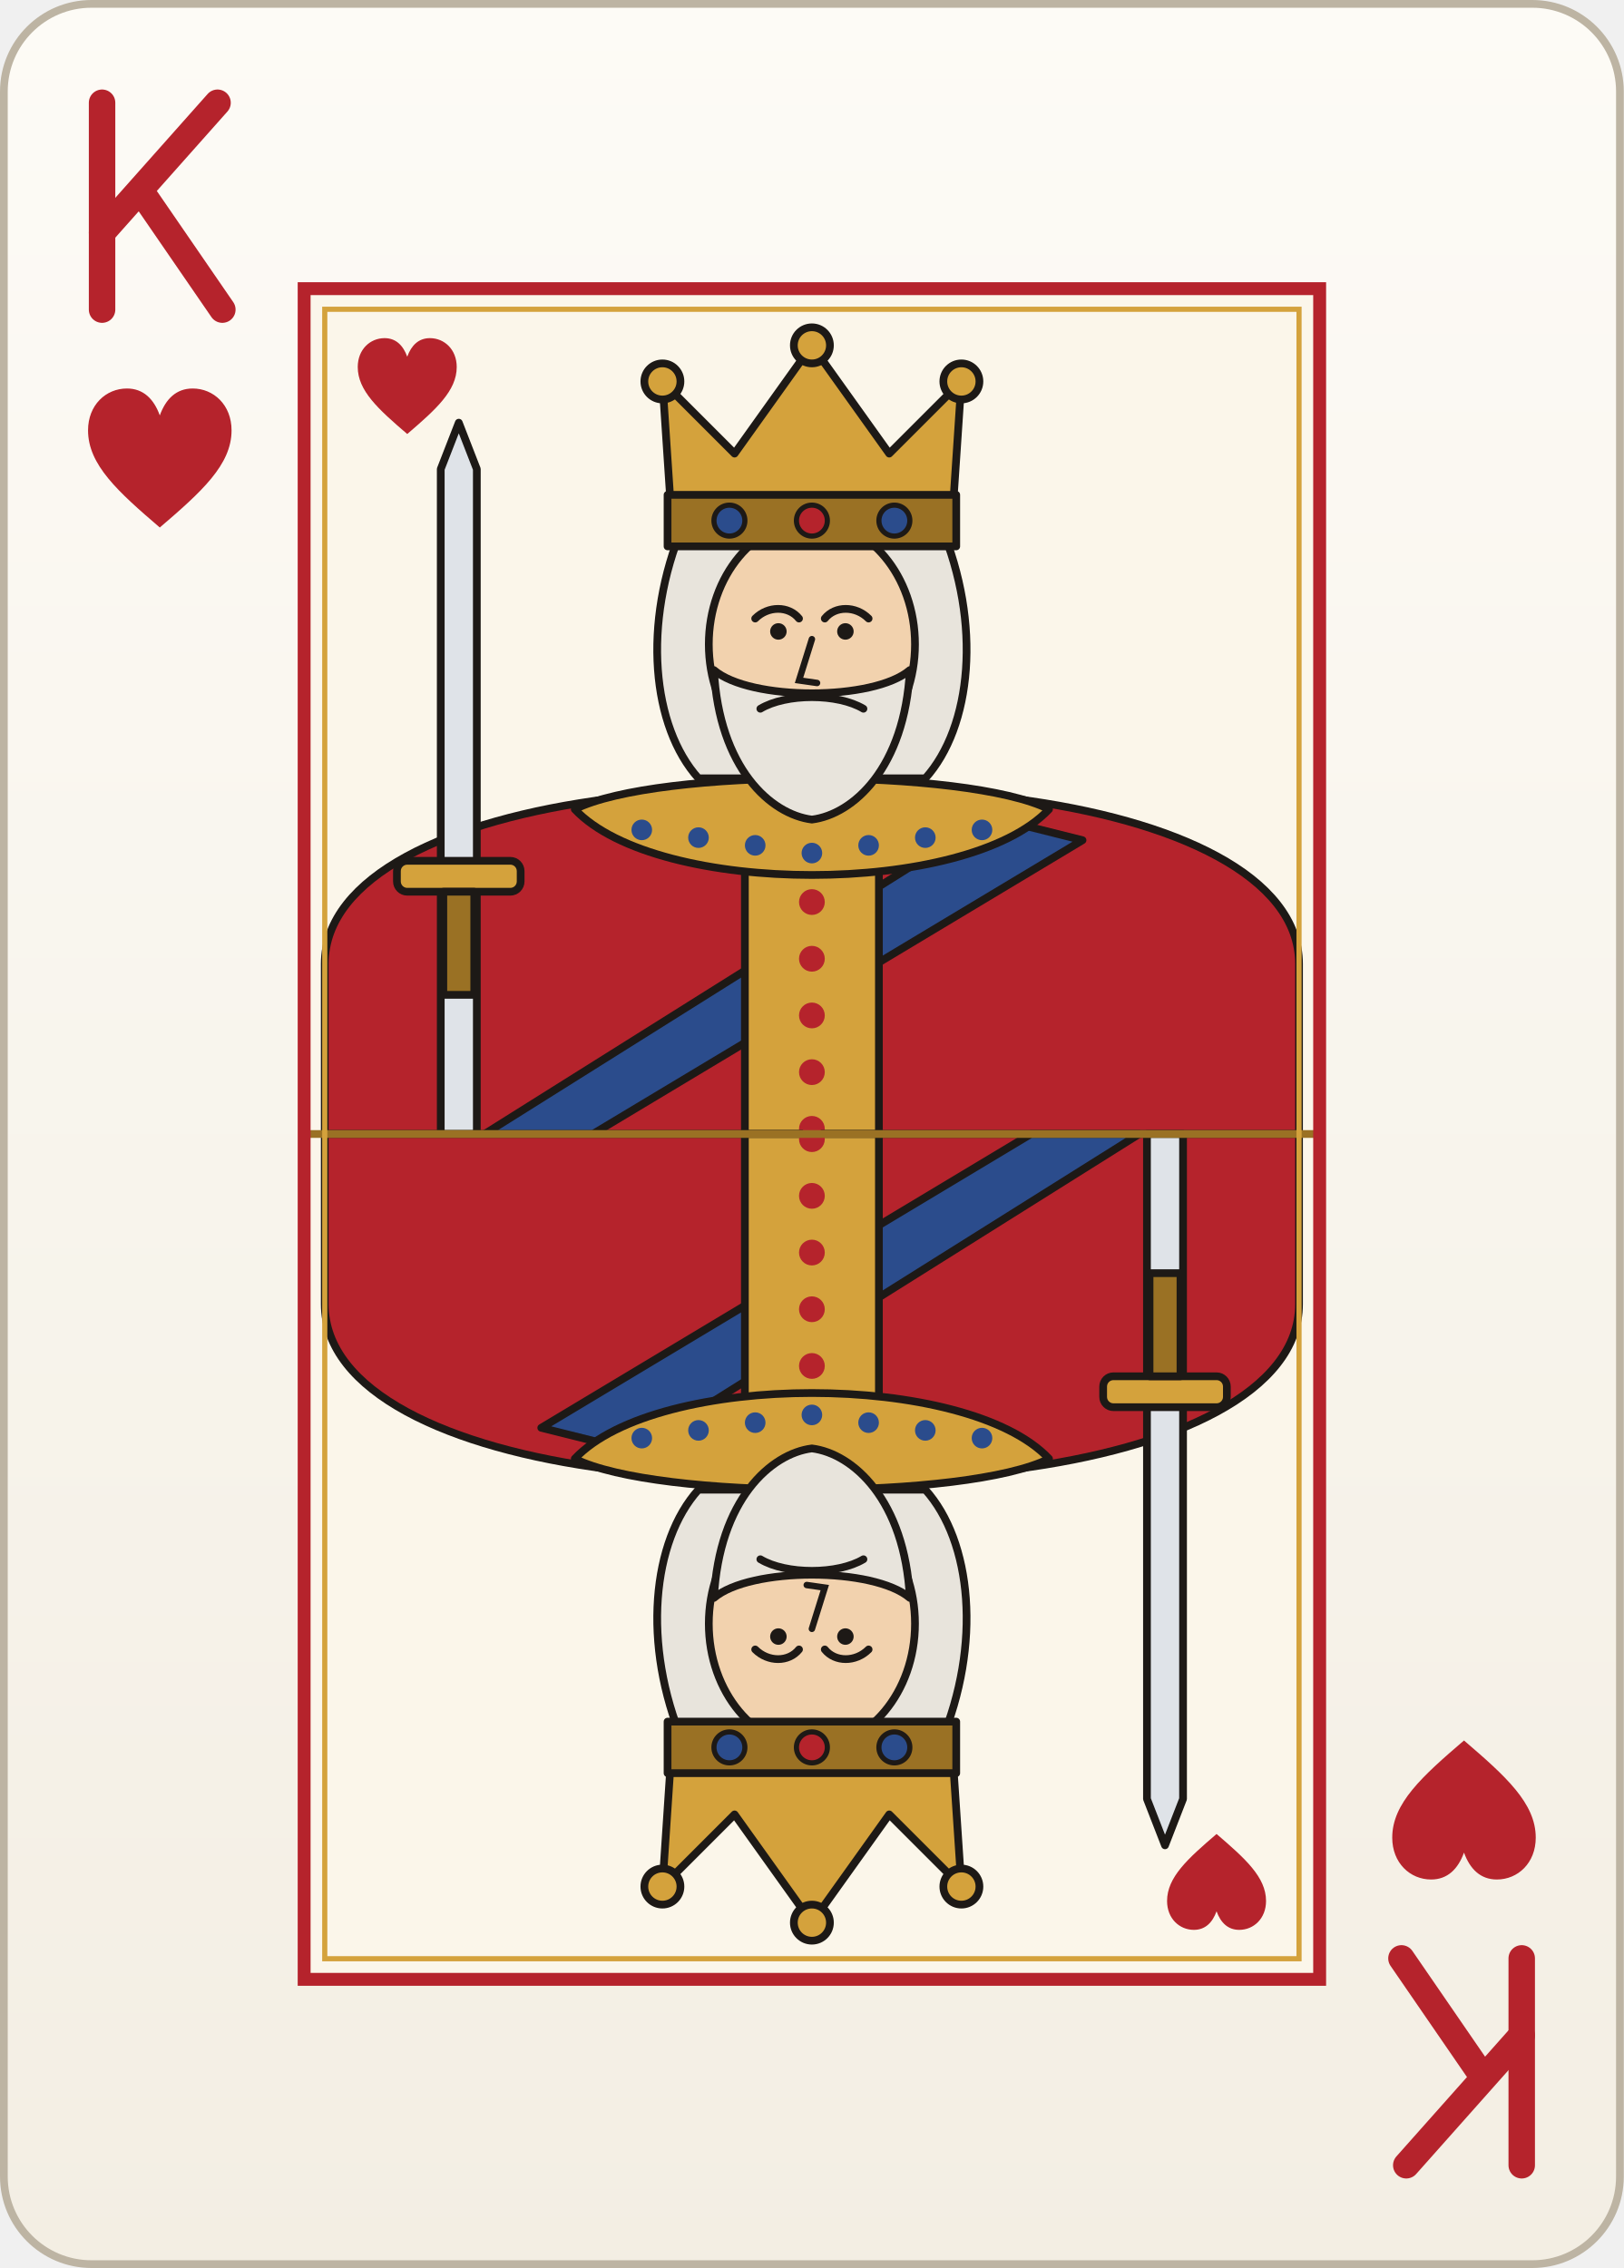
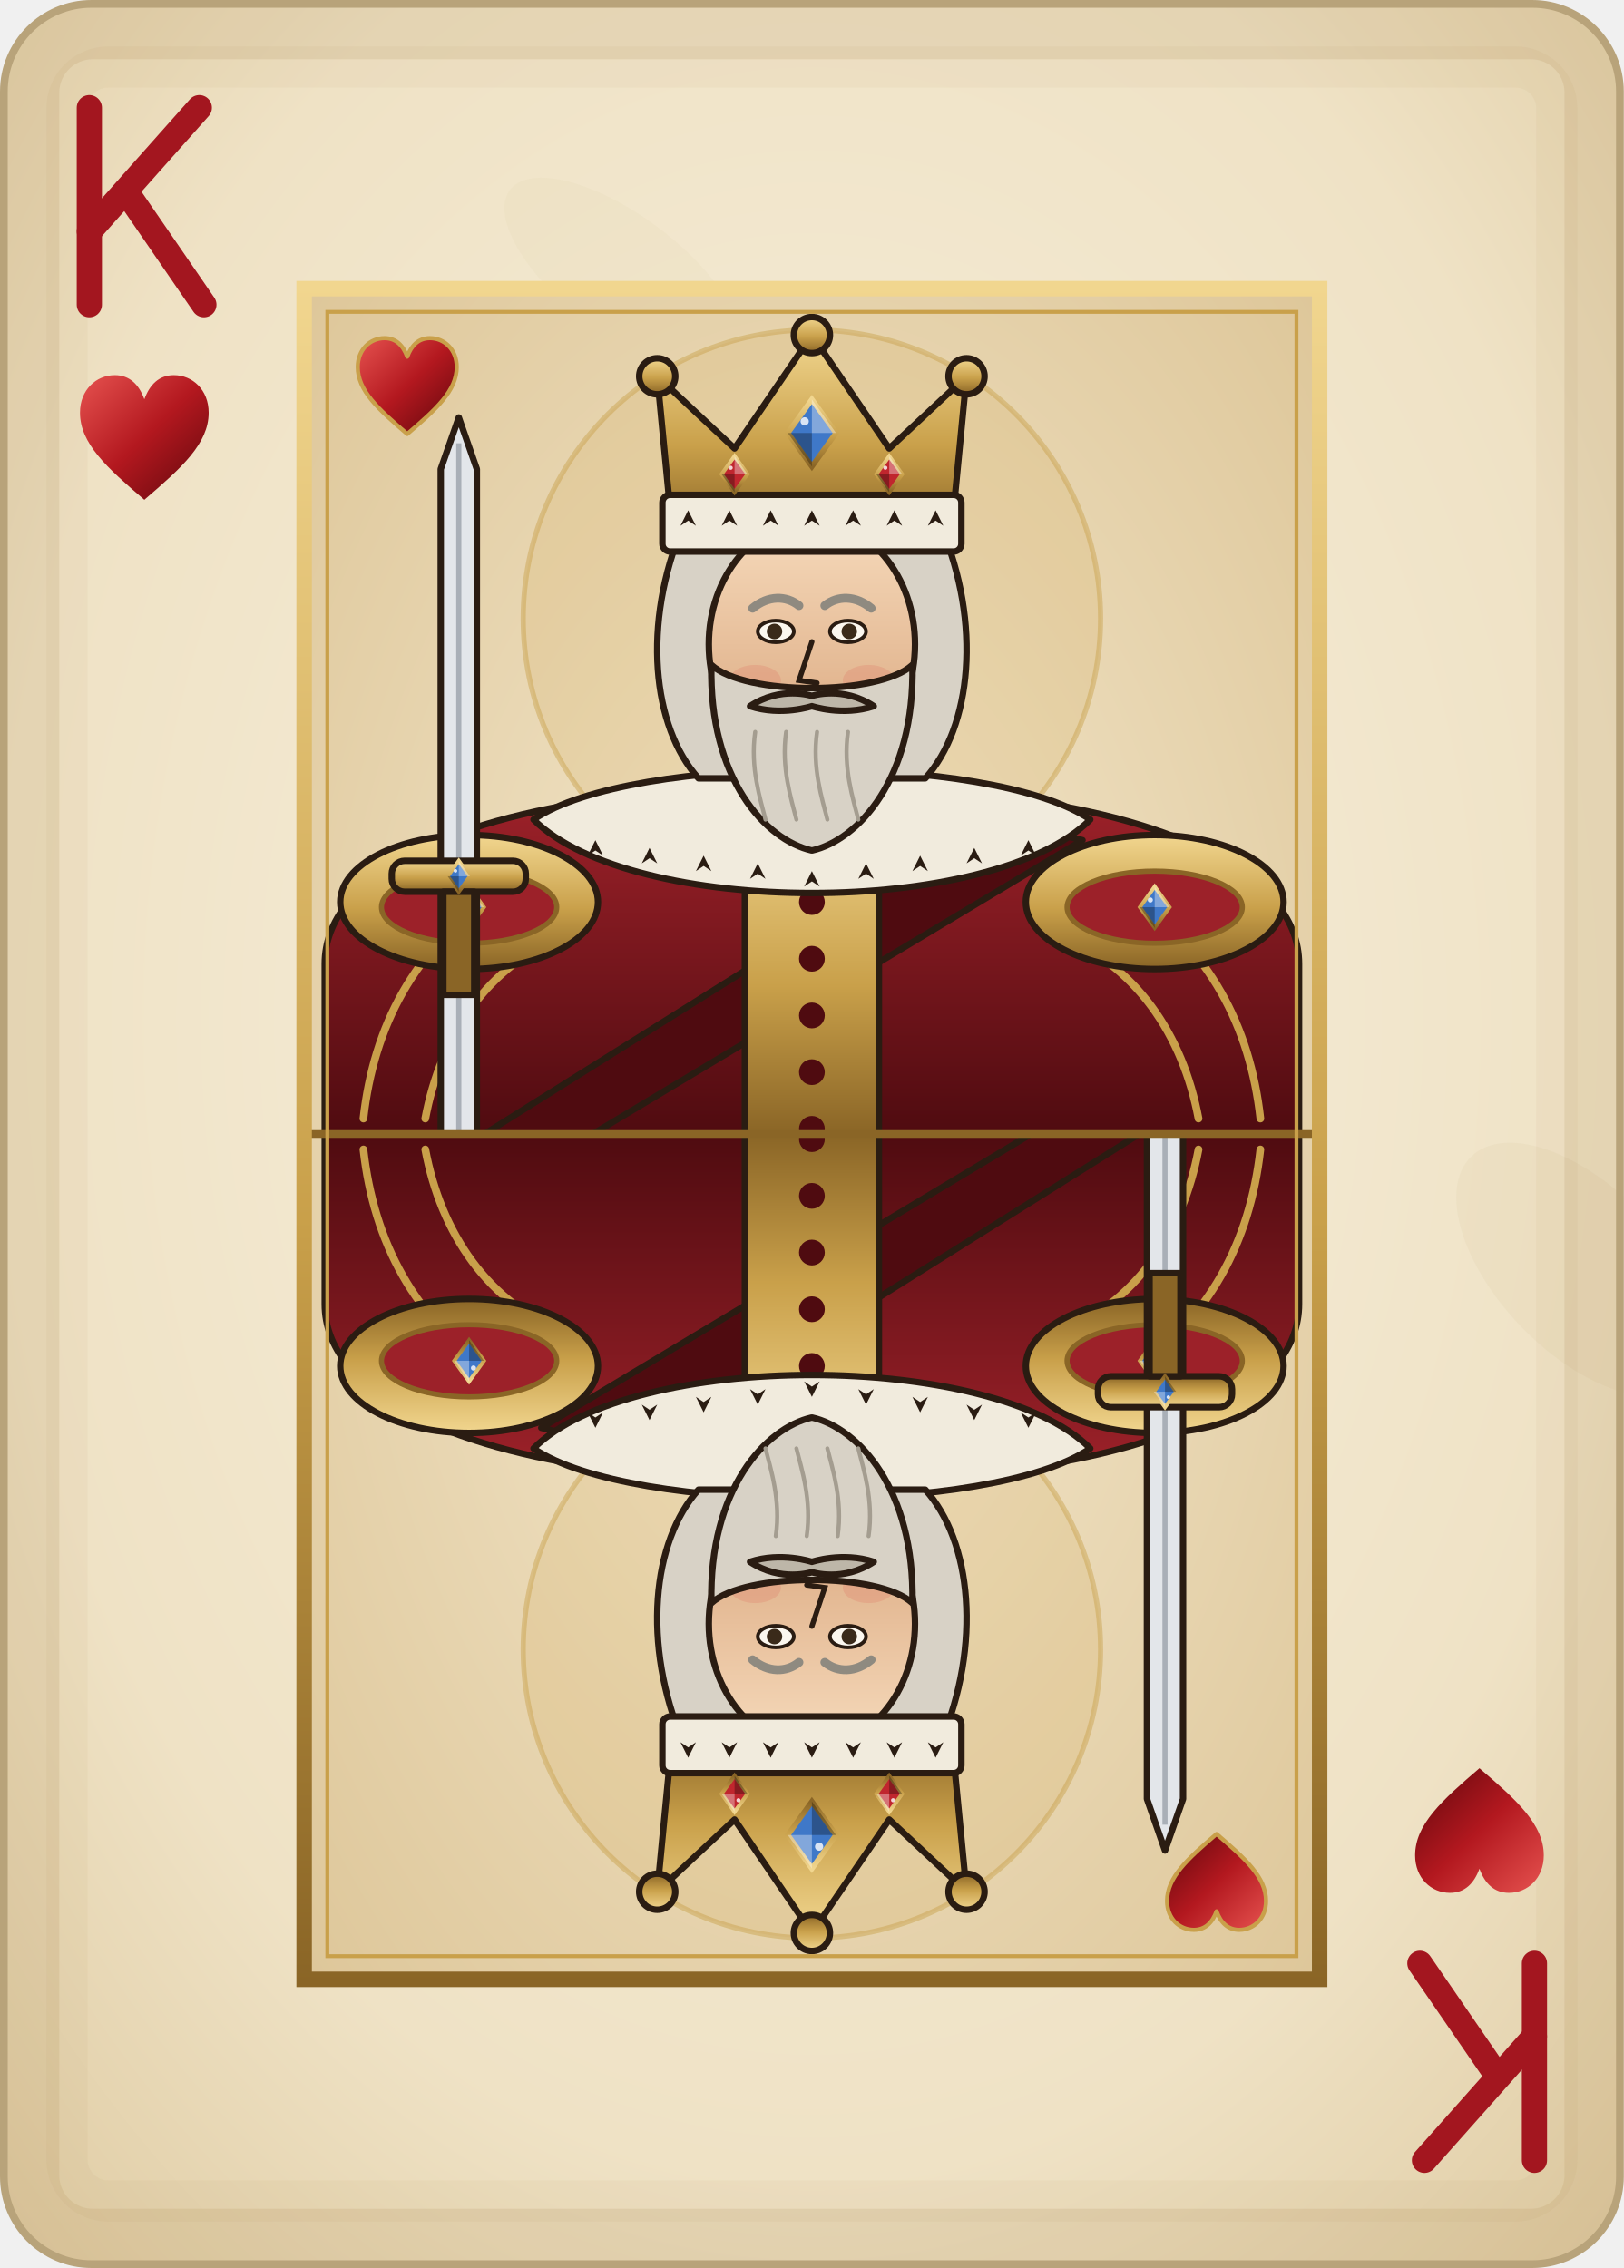
<svg xmlns="http://www.w3.org/2000/svg" version="1.2" baseProfile="tiny" viewBox="0 0 630 880" width="630" height="880">
  <defs>
-     <linearGradient id="face" x1="0" y1="0" x2="0" y2="1">
-       <stop offset="0" stop-color="#fdfbf6" />
-       <stop offset="1" stop-color="#f3eee3" />
-     </linearGradient>
+     <radialGradient id="paper" cx="0.5" cy="0.45" r="0.78">
+       <stop offset="0" stop-color="#f8f0de" />
+       <stop offset="0.65" stop-color="#efe2c5" />
+       <stop offset="1" stop-color="#dcc79c" />
+     </radialGradient>
+     <linearGradient id="pipRed" x1="0" y1="0" x2="1" y2="1">
+       <stop offset="0" stop-color="#e6524f" />
+       <stop offset="0.5" stop-color="#b3181f" />
+       <stop offset="1" stop-color="#5e070c" />
+     </linearGradient>
+     <linearGradient id="pipBlack" x1="0" y1="0" x2="1" y2="1">
+       <stop offset="0" stop-color="#4d4d58" />
+       <stop offset="0.5" stop-color="#1b1b21" />
+       <stop offset="1" stop-color="#030304" />
+     </linearGradient>
+     <linearGradient id="gold" x1="0" y1="0" x2="0" y2="1">
+       <stop offset="0" stop-color="#f1d68f" />
+       <stop offset="0.55" stop-color="#c9a04a" />
+       <stop offset="1" stop-color="#8a6526" />
+     </linearGradient>
+     <linearGradient id="skin" x1="0" y1="0" x2="0" y2="1">
+       <stop offset="0" stop-color="#f6dabb" />
+       <stop offset="1" stop-color="#d9a57c" />
+     </linearGradient>
+     <linearGradient id="robe" x1="0" y1="0" x2="0" y2="1">
+       <stop offset="0" stop-color="#9c2129" />
+       <stop offset="1" stop-color="#4f0b10" />
+     </linearGradient>
+     <radialGradient id="panel" cx="0.5" cy="0.5" r="0.7">
+       <stop offset="0" stop-color="#f6ebd2" />
+       <stop offset="1" stop-color="#dec79a" />
+     </radialGradient>
  </defs>
-   <rect x="1.5" y="1.5" width="627" height="877" rx="34" ry="34" fill="url(#face)" stroke="#bdb4a3" stroke-width="3" />
-   <rect x="118" y="112" width="394" height="656" fill="#fbf6ea" />
+   <rect x="1.5" y="1.5" width="627" height="877" rx="34" ry="34" fill="url(#paper)" />
+   <ellipse cx="153" cy="699" rx="66" ry="23" transform="rotate(163 315.0 440.0)" fill="#9a7436" fill-opacity="0.027" />
+   <ellipse cx="356" cy="540" rx="49" ry="68" transform="rotate(36 315.0 440.0)" fill="#9a7436" fill-opacity="0.022" />
+   <ellipse cx="93" cy="699" rx="23" ry="55" transform="rotate(127 315.0 440.0)" fill="#9a7436" fill-opacity="0.035" />
+   <ellipse cx="148" cy="443" rx="68" ry="45" transform="rotate(101 315.0 440.0)" fill="#9a7436" fill-opacity="0.031" />
+   <ellipse cx="466" cy="468" rx="51" ry="47" transform="rotate(49 315.0 440.0)" fill="#9a7436" fill-opacity="0.021" />
+   <ellipse cx="137" cy="195" rx="32" ry="61" transform="rotate(136 315.0 440.0)" fill="#9a7436" fill-opacity="0.045" />
+   <ellipse cx="308" cy="482" rx="88" ry="51" transform="rotate(76 315.0 440.0)" fill="#9a7436" fill-opacity="0.027" />
+   <rect x="12" y="12" width="606" height="856" rx="24" fill="none" stroke="#9a7436" stroke-opacity="0.13" stroke-width="22" />
+   <rect x="26" y="26" width="578" height="828" rx="16" fill="none" stroke="#9a7436" stroke-opacity="0.05" stroke-width="16" />
+   <rect x="1.5" y="1.5" width="627" height="877" rx="34" ry="34" fill="none" stroke="#b8a37a" stroke-width="3" />
+   <rect x="118" y="112" width="394" height="656" fill="url(#panel)" />
  <g transform="translate(118 112)">
-     <path d="M8 328.0 L8 262 C8 228 56 206 118 198 L276 198 C338 206 386 228 386 262 L386 328.0 Z" fill="#b5232c" stroke="#1d1916" stroke-width="3" stroke-linejoin="round" />
-     <path d="M70 328.0 L266 205 L302 214 L112 328.0 Z" fill="#2b4c8c" stroke="#1d1916" stroke-width="3" stroke-linejoin="round" />
-     <rect x="171.0" y="200" width="52" height="128.0" fill="#d4a23c" stroke="#1d1916" stroke-width="3" stroke-linejoin="round" />
-     <circle cx="197.0" cy="216.0" r="5" fill="#b5232c" />
-     <circle cx="197.0" cy="238.0" r="5" fill="#b5232c" />
-     <circle cx="197.0" cy="260.0" r="5" fill="#b5232c" />
-     <circle cx="197.0" cy="282.0" r="5" fill="#b5232c" />
-     <circle cx="197.0" cy="304.0" r="5" fill="#b5232c" />
-     <circle cx="197.0" cy="326.0" r="5" fill="#b5232c" />
-     <path d="M105.0 202 C137.0 236 257.0 236 289.0 202 C257.0 186 137.0 186 105.0 202 Z" fill="#d4a23c" stroke="#1d1916" stroke-width="3" stroke-linejoin="round" />
-     <circle cx="131.0" cy="210" r="4" fill="#2b4c8c" />
-     <circle cx="153.0" cy="213" r="4" fill="#2b4c8c" />
-     <circle cx="175.0" cy="216" r="4" fill="#2b4c8c" />
-     <circle cx="197.0" cy="219" r="4" fill="#2b4c8c" />
-     <circle cx="219.0" cy="216" r="4" fill="#2b4c8c" />
-     <circle cx="241.0" cy="213" r="4" fill="#2b4c8c" />
-     <circle cx="263.0" cy="210" r="4" fill="#2b4c8c" />
-     <path d="M147.0 92 C131.0 130 135.0 170 153.0 190 L241.0 190 C259.0 170 263.0 130 247.0 92 Z" fill="#e8e4dc" stroke="#1d1916" stroke-width="3" stroke-linejoin="round" />
-     <ellipse cx="197.0" cy="138" rx="40" ry="48" fill="#f2d2ae" stroke="#1d1916" stroke-width="3" stroke-linejoin="round" />
-     <path d="M175.0 128 C180.0 123 188.0 123 192.0 128" fill="none" stroke="#1d1916" stroke-width="3" stroke-linecap="round" />
-     <path d="M202.0 128 C206.0 123 214.0 123 219.0 128" fill="none" stroke="#1d1916" stroke-width="3" stroke-linecap="round" />
-     <circle cx="184.0" cy="133" r="3.2" fill="#1d1916" />
-     <circle cx="210.0" cy="133" r="3.2" fill="#1d1916" />
-     <path d="M197.0 136 L192.0 152 L199.0 153" fill="none" stroke="#1d1916" stroke-width="2.5" stroke-linecap="round" />
-     <path d="M159.0 148 C161.0 186 181.0 204 197.0 206 C213.0 204 233.0 186 235.0 148 C221.0 160 173.0 160 159.0 148 Z" fill="#e8e4dc" stroke="#1d1916" stroke-width="3" stroke-linejoin="round" />
-     <path d="M177.0 163 C187.0 157 207.0 157 217.0 163" fill="none" stroke="#1d1916" stroke-width="3" stroke-linecap="round" />
-     <path d="M143.0 96 L139.0 36 L167.0 64 L197.0 22 L227.0 64 L255.0 36 L251.0 96 Z" fill="#d4a23c" stroke="#1d1916" stroke-width="3" stroke-linejoin="round" />
-     <rect x="141.0" y="80" width="112" height="20" fill="#9a7124" stroke="#1d1916" stroke-width="3" stroke-linejoin="round" />
-     <circle cx="165.0" cy="90" r="6" fill="#2b4c8c" stroke="#1d1916" stroke-width="2" />
-     <circle cx="197.0" cy="90" r="6" fill="#b5232c" stroke="#1d1916" stroke-width="2" />
-     <circle cx="229.0" cy="90" r="6" fill="#2b4c8c" stroke="#1d1916" stroke-width="2" />
-     <circle cx="139.0" cy="36" r="7" fill="#d4a23c" stroke="#1d1916" stroke-width="3" stroke-linejoin="round" />
-     <circle cx="197.0" cy="22" r="7" fill="#d4a23c" stroke="#1d1916" stroke-width="3" stroke-linejoin="round" />
-     <circle cx="255.0" cy="36" r="7" fill="#d4a23c" stroke="#1d1916" stroke-width="3" stroke-linejoin="round" />
-     <path d="M53 328.0 L53 70 L60 52 L67 70 L67 328.0 Z" fill="#dfe3e8" stroke="#1d1916" stroke-width="3" stroke-linejoin="round" />
-     <rect x="36" y="222" width="48" height="12" rx="4" fill="#d4a23c" stroke="#1d1916" stroke-width="3" stroke-linejoin="round" />
-     <rect x="54" y="234" width="12" height="40" fill="#9a7124" stroke="#1d1916" stroke-width="3" stroke-linejoin="round" />
-     <path transform=" translate(20.00 18.00) scale(0.4)" d="M50 96 C22 72 2 54 2 31 C2 14 14 3 28 3 C39 3 46 10 50 21 C54 10 61 3 72 3 C86 3 98 14 98 31 C98 54 78 72 50 96 Z" fill="#b5232c" />
+     <circle cx="197.0" cy="128" r="112" fill="#c9a04a" fill-opacity="0.16" />
+     <circle cx="197.0" cy="128" r="112" fill="none" stroke="#c9a04a" stroke-opacity="0.45" stroke-width="2" />
+     <path d="M8 328.0 L8 262 C8 228 56 206 118 198 L276 198 C338 206 386 228 386 262 L386 328.0 Z" fill="url(#robe)" stroke="#2a1c12" stroke-width="2.5" stroke-linejoin="round" />
+     <path d="M47 322.0 C53 290 71 262 103 250 M23 322.0 C27 286 43 256 73 236" fill="none" stroke="#c9a04a" stroke-width="3" stroke-linecap="round" />
+     <path d="M347 322.0 C341 290 323 262 291 250 M371 322.0 C367 286 351 256 321 236" fill="none" stroke="#c9a04a" stroke-width="3" stroke-linecap="round" />
+     <path d="M70 328.0 L266 205 L302 214 L112 328.0 Z" fill="#4f0b10" stroke="#2a1c12" stroke-width="2.5" stroke-linejoin="round" />
+     <ellipse cx="64" cy="238" rx="50" ry="26" fill="url(#gold)" stroke="#2a1c12" stroke-width="2.5" stroke-linejoin="round" />
+     <ellipse cx="64" cy="240" rx="34" ry="14" fill="#9c2129" stroke="#8a6526" stroke-width="2" />
+     <path d="M64 232 L69.76 240 L64 248 L58.24 240 Z" fill="#3f78c8" stroke="url(#gold)" stroke-width="1.5" />
+     <path d="M64 232 L69.76 240 L64 240 Z" fill="#ffffff" fill-opacity="0.35" />
+     <path d="M64 248 L58.24 240 L64 240 Z" fill="#000000" fill-opacity="0.3" />
+     <circle cx="62.3" cy="237.2" r="1.0" fill="#ffffff" fill-opacity="0.8" />
+     <ellipse cx="330" cy="238" rx="50" ry="26" fill="url(#gold)" stroke="#2a1c12" stroke-width="2.5" stroke-linejoin="round" />
+     <ellipse cx="330" cy="240" rx="34" ry="14" fill="#9c2129" stroke="#8a6526" stroke-width="2" />
+     <path d="M330 232 L335.76 240 L330 248 L324.24 240 Z" fill="#3f78c8" stroke="url(#gold)" stroke-width="1.5" />
+     <path d="M330 232 L335.76 240 L330 240 Z" fill="#ffffff" fill-opacity="0.35" />
+     <path d="M330 248 L324.24 240 L330 240 Z" fill="#000000" fill-opacity="0.3" />
+     <circle cx="328.3" cy="237.2" r="1.0" fill="#ffffff" fill-opacity="0.8" />
+     <rect x="171.0" y="200" width="52" height="128.0" fill="url(#gold)" stroke="#2a1c12" stroke-width="2.5" stroke-linejoin="round" />
+     <circle cx="197.0" cy="216.0" r="5" fill="#4f0b10" />
+     <circle cx="197.0" cy="238.0" r="5" fill="#4f0b10" />
+     <circle cx="197.0" cy="260.0" r="5" fill="#4f0b10" />
+     <circle cx="197.0" cy="282.0" r="5" fill="#4f0b10" />
+     <circle cx="197.0" cy="304.0" r="5" fill="#4f0b10" />
+     <circle cx="197.0" cy="326.0" r="5" fill="#4f0b10" />
+     <path d="M89.0 206 C127.0 244 267.0 244 305.0 206 C267.0 180 127.0 180 89.0 206 Z" fill="#f1ebdd" stroke="#2a1c12" stroke-width="2.5" stroke-linejoin="round" />
+     <path d="M113.0 214 l-3 6 l3 -2 l3 2 Z" fill="#2a1c12" />
+     <path d="M134.0 217 l-3 6 l3 -2 l3 2 Z" fill="#2a1c12" />
+     <path d="M155.0 220 l-3 6 l3 -2 l3 2 Z" fill="#2a1c12" />
+     <path d="M176.0 223 l-3 6 l3 -2 l3 2 Z" fill="#2a1c12" />
+     <path d="M197.0 226 l-3 6 l3 -2 l3 2 Z" fill="#2a1c12" />
+     <path d="M218.0 223 l-3 6 l3 -2 l3 2 Z" fill="#2a1c12" />
+     <path d="M239.0 220 l-3 6 l3 -2 l3 2 Z" fill="#2a1c12" />
+     <path d="M260.0 217 l-3 6 l3 -2 l3 2 Z" fill="#2a1c12" />
+     <path d="M281.0 214 l-3 6 l3 -2 l3 2 Z" fill="#2a1c12" />
+     <rect x="181.0" y="170" width="32" height="26" fill="url(#skin)" stroke="#2a1c12" stroke-width="2.5" stroke-linejoin="round" />
+     <path d="M147.0 92 C131.0 130 135.0 170 153.0 190 L241.0 190 C259.0 170 263.0 130 247.0 92 Z" fill="#d8d2c6" stroke="#2a1c12" stroke-width="2.5" stroke-linejoin="round" />
+     <ellipse cx="197.0" cy="138" rx="40" ry="48" fill="url(#skin)" stroke="#2a1c12" stroke-width="2.5" stroke-linejoin="round" />
+     <ellipse cx="175.0" cy="152" rx="10" ry="6" fill="#e0866f" fill-opacity="0.35" />
+     <ellipse cx="183.0" cy="133" rx="7" ry="4.2" fill="#fbf7ef" stroke="#2a1c12" stroke-width="1.4" />
+     <circle cx="182.5" cy="133" r="3" fill="#3a2a1a" />
+     <path d="M174.0 124 C180.0 119 187.0 119 192.0 123" fill="none" stroke="#8f8a80" stroke-width="3.4" stroke-linecap="round" />
+     <ellipse cx="219.0" cy="152" rx="10" ry="6" fill="#e0866f" fill-opacity="0.35" />
+     <ellipse cx="211.0" cy="133" rx="7" ry="4.2" fill="#fbf7ef" stroke="#2a1c12" stroke-width="1.4" />
+     <circle cx="211.5" cy="133" r="3" fill="#3a2a1a" />
+     <path d="M220.0 124 C214.0 119 207.0 119 202.0 123" fill="none" stroke="#8f8a80" stroke-width="3.4" stroke-linecap="round" />
+     <path d="M197.0 137 L192.0 152 L199.0 153" fill="none" stroke="#2a1c12" stroke-linecap="round" stroke-width="2" />
+     <path d="M158.0 146 C157.0 190 179.0 214 197.0 218 C215.0 214 237.0 190 236.0 146 C223.0 158 171.0 158 158.0 146 Z" fill="#d8d2c6" stroke="#2a1c12" stroke-width="2.5" stroke-linejoin="round" />
+     <path d="M175.0 172 C173.0 186 177.0 198 179.0 206" fill="none" stroke="#a49d90" stroke-width="1.6" stroke-linecap="round" />
+     <path d="M187.0 172 C185.0 186 189.0 198 191.0 206" fill="none" stroke="#a49d90" stroke-width="1.6" stroke-linecap="round" />
+     <path d="M199.0 172 C197.0 186 201.0 198 203.0 206" fill="none" stroke="#a49d90" stroke-width="1.6" stroke-linecap="round" />
+     <path d="M211.0 172 C209.0 186 213.0 198 215.0 206" fill="none" stroke="#a49d90" stroke-width="1.6" stroke-linecap="round" />
+     <path d="M173.0 162 C185.0 154 197.0 158 197.0 158 C197.0 158 209.0 154 221.0 162 C209.0 166 197.0 162 197.0 162 C197.0 162 185.0 166 173.0 162 Z" fill="#bdb6a8" stroke="#2a1c12" stroke-width="2.5" stroke-linejoin="round" />
+     <path d="M143.0 96 L137.0 34 L167.0 62 L197.0 18 L227.0 62 L257.0 34 L251.0 96 Z" fill="url(#gold)" stroke="#2a1c12" stroke-width="2.5" stroke-linejoin="round" />
+     <rect x="139.0" y="80" width="116" height="22" rx="3" fill="#f1ebdd" stroke="#2a1c12" stroke-width="2.5" stroke-linejoin="round" />
+     <path d="M149.0 86 l-3 6 l3 -2 l3 2 Z" fill="#2a1c12" />
+     <path d="M165.0 86 l-3 6 l3 -2 l3 2 Z" fill="#2a1c12" />
+     <path d="M181.0 86 l-3 6 l3 -2 l3 2 Z" fill="#2a1c12" />
+     <path d="M197.0 86 l-3 6 l3 -2 l3 2 Z" fill="#2a1c12" />
+     <path d="M213.0 86 l-3 6 l3 -2 l3 2 Z" fill="#2a1c12" />
+     <path d="M229.0 86 l-3 6 l3 -2 l3 2 Z" fill="#2a1c12" />
+     <path d="M245.0 86 l-3 6 l3 -2 l3 2 Z" fill="#2a1c12" />
+     <circle cx="137.0" cy="34" r="7" fill="url(#gold)" stroke="#2a1c12" stroke-width="2.5" stroke-linejoin="round" />
+     <circle cx="197.0" cy="18" r="7" fill="url(#gold)" stroke="#2a1c12" stroke-width="2.5" stroke-linejoin="round" />
+     <circle cx="257.0" cy="34" r="7" fill="url(#gold)" stroke="#2a1c12" stroke-width="2.5" stroke-linejoin="round" />
+     <path d="M197.0 43 L206.36 56 L197.0 69 L187.64 56 Z" fill="#3f78c8" stroke="url(#gold)" stroke-width="2.1" />
+     <path d="M197.0 43 L206.36 56 L197.0 56 Z" fill="#ffffff" fill-opacity="0.35" />
+     <path d="M197.0 69 L187.64 56 L197.0 56 Z" fill="#000000" fill-opacity="0.3" />
+     <circle cx="194.2" cy="51.5" r="1.6" fill="#ffffff" fill-opacity="0.8" />
+     <path d="M167.0 65 L172.04 72 L167.0 79 L161.96 72 Z" fill="#c0262e" stroke="url(#gold)" stroke-width="1.5" />
+     <path d="M167.0 65 L172.04 72 L167.0 72 Z" fill="#ffffff" fill-opacity="0.35" />
+     <path d="M167.0 79 L161.96 72 L167.0 72 Z" fill="#000000" fill-opacity="0.3" />
+     <circle cx="165.5" cy="69.5" r="0.8" fill="#ffffff" fill-opacity="0.8" />
+     <path d="M227.0 65 L232.04 72 L227.0 79 L221.96 72 Z" fill="#c0262e" stroke="url(#gold)" stroke-width="1.5" />
+     <path d="M227.0 65 L232.04 72 L227.0 72 Z" fill="#ffffff" fill-opacity="0.35" />
+     <path d="M227.0 79 L221.96 72 L227.0 72 Z" fill="#000000" fill-opacity="0.3" />
+     <circle cx="225.5" cy="69.5" r="0.8" fill="#ffffff" fill-opacity="0.8" />
+     <path d="M53 328.0 L53 70 L60 50 L67 70 L67 328.0 Z" fill="#e3e6ea" stroke="#2a1c12" stroke-width="2.5" stroke-linejoin="round" />
+     <path d="M60 60 L60 328.0" stroke="#a9afb7" stroke-width="2" />
+     <rect x="34" y="222" width="52" height="12" rx="5" fill="url(#gold)" stroke="#2a1c12" stroke-width="2.5" stroke-linejoin="round" />
+     <rect x="54" y="234" width="12" height="40" fill="#8a6526" stroke="#2a1c12" stroke-width="2.5" stroke-linejoin="round" />
+     <path d="M60 222 L64.32 228 L60 234 L55.68 228 Z" fill="#3f78c8" stroke="url(#gold)" stroke-width="1.5" />
+     <path d="M60 222 L64.32 228 L60 228 Z" fill="#ffffff" fill-opacity="0.35" />
+     <path d="M60 234 L55.68 228 L60 228 Z" fill="#000000" fill-opacity="0.3" />
+     <circle cx="58.7" cy="225.9" r="0.7" fill="#ffffff" fill-opacity="0.8" />
+     <path transform="translate(20.00 18.00) scale(0.4)" d="M50 96 C22 72 2 54 2 31 C2 14 14 3 28 3 C39 3 46 10 50 21 C54 10 61 3 72 3 C86 3 98 14 98 31 C98 54 78 72 50 96 Z" fill="url(#pipRed)" stroke="#c9a04a" stroke-width="4.00" stroke-linejoin="round" />
  </g>
  <g transform="rotate(180 315.0 440.0) translate(118 112)">
-     <path d="M8 328.0 L8 262 C8 228 56 206 118 198 L276 198 C338 206 386 228 386 262 L386 328.0 Z" fill="#b5232c" stroke="#1d1916" stroke-width="3" stroke-linejoin="round" />
-     <path d="M70 328.0 L266 205 L302 214 L112 328.0 Z" fill="#2b4c8c" stroke="#1d1916" stroke-width="3" stroke-linejoin="round" />
-     <rect x="171.0" y="200" width="52" height="128.0" fill="#d4a23c" stroke="#1d1916" stroke-width="3" stroke-linejoin="round" />
-     <circle cx="197.0" cy="216.0" r="5" fill="#b5232c" />
-     <circle cx="197.0" cy="238.0" r="5" fill="#b5232c" />
-     <circle cx="197.0" cy="260.0" r="5" fill="#b5232c" />
-     <circle cx="197.0" cy="282.0" r="5" fill="#b5232c" />
-     <circle cx="197.0" cy="304.0" r="5" fill="#b5232c" />
-     <circle cx="197.0" cy="326.0" r="5" fill="#b5232c" />
-     <path d="M105.0 202 C137.0 236 257.0 236 289.0 202 C257.0 186 137.0 186 105.0 202 Z" fill="#d4a23c" stroke="#1d1916" stroke-width="3" stroke-linejoin="round" />
-     <circle cx="131.0" cy="210" r="4" fill="#2b4c8c" />
-     <circle cx="153.0" cy="213" r="4" fill="#2b4c8c" />
-     <circle cx="175.0" cy="216" r="4" fill="#2b4c8c" />
-     <circle cx="197.0" cy="219" r="4" fill="#2b4c8c" />
-     <circle cx="219.0" cy="216" r="4" fill="#2b4c8c" />
-     <circle cx="241.0" cy="213" r="4" fill="#2b4c8c" />
-     <circle cx="263.0" cy="210" r="4" fill="#2b4c8c" />
-     <path d="M147.0 92 C131.0 130 135.0 170 153.0 190 L241.0 190 C259.0 170 263.0 130 247.0 92 Z" fill="#e8e4dc" stroke="#1d1916" stroke-width="3" stroke-linejoin="round" />
-     <ellipse cx="197.0" cy="138" rx="40" ry="48" fill="#f2d2ae" stroke="#1d1916" stroke-width="3" stroke-linejoin="round" />
-     <path d="M175.0 128 C180.0 123 188.0 123 192.0 128" fill="none" stroke="#1d1916" stroke-width="3" stroke-linecap="round" />
-     <path d="M202.0 128 C206.0 123 214.0 123 219.0 128" fill="none" stroke="#1d1916" stroke-width="3" stroke-linecap="round" />
-     <circle cx="184.0" cy="133" r="3.2" fill="#1d1916" />
-     <circle cx="210.0" cy="133" r="3.2" fill="#1d1916" />
-     <path d="M197.0 136 L192.0 152 L199.0 153" fill="none" stroke="#1d1916" stroke-width="2.5" stroke-linecap="round" />
-     <path d="M159.0 148 C161.0 186 181.0 204 197.0 206 C213.0 204 233.0 186 235.0 148 C221.0 160 173.0 160 159.0 148 Z" fill="#e8e4dc" stroke="#1d1916" stroke-width="3" stroke-linejoin="round" />
-     <path d="M177.0 163 C187.0 157 207.0 157 217.0 163" fill="none" stroke="#1d1916" stroke-width="3" stroke-linecap="round" />
-     <path d="M143.0 96 L139.0 36 L167.0 64 L197.0 22 L227.0 64 L255.0 36 L251.0 96 Z" fill="#d4a23c" stroke="#1d1916" stroke-width="3" stroke-linejoin="round" />
-     <rect x="141.0" y="80" width="112" height="20" fill="#9a7124" stroke="#1d1916" stroke-width="3" stroke-linejoin="round" />
-     <circle cx="165.0" cy="90" r="6" fill="#2b4c8c" stroke="#1d1916" stroke-width="2" />
-     <circle cx="197.0" cy="90" r="6" fill="#b5232c" stroke="#1d1916" stroke-width="2" />
-     <circle cx="229.0" cy="90" r="6" fill="#2b4c8c" stroke="#1d1916" stroke-width="2" />
-     <circle cx="139.0" cy="36" r="7" fill="#d4a23c" stroke="#1d1916" stroke-width="3" stroke-linejoin="round" />
-     <circle cx="197.0" cy="22" r="7" fill="#d4a23c" stroke="#1d1916" stroke-width="3" stroke-linejoin="round" />
-     <circle cx="255.0" cy="36" r="7" fill="#d4a23c" stroke="#1d1916" stroke-width="3" stroke-linejoin="round" />
-     <path d="M53 328.0 L53 70 L60 52 L67 70 L67 328.0 Z" fill="#dfe3e8" stroke="#1d1916" stroke-width="3" stroke-linejoin="round" />
-     <rect x="36" y="222" width="48" height="12" rx="4" fill="#d4a23c" stroke="#1d1916" stroke-width="3" stroke-linejoin="round" />
-     <rect x="54" y="234" width="12" height="40" fill="#9a7124" stroke="#1d1916" stroke-width="3" stroke-linejoin="round" />
-     <path transform=" translate(20.00 18.00) scale(0.4)" d="M50 96 C22 72 2 54 2 31 C2 14 14 3 28 3 C39 3 46 10 50 21 C54 10 61 3 72 3 C86 3 98 14 98 31 C98 54 78 72 50 96 Z" fill="#b5232c" />
-   </g>
-   <path d="M118 440.0 L512 440.0" stroke="#9a7124" stroke-width="3" />
-   <rect x="118" y="112" width="394" height="656" fill="none" stroke="#b5232c" stroke-width="5" />
-   <rect x="126" y="120" width="378" height="640" fill="none" stroke="#d4a23c" stroke-width="2" />
-   <g transform="translate(34.00 38.00) scale(0.9333 0.9333)" fill="none" stroke="#b5232c" stroke-width="11.0" stroke-linecap="round" stroke-linejoin="round">
+     <circle cx="197.0" cy="128" r="112" fill="#c9a04a" fill-opacity="0.16" />
+     <circle cx="197.0" cy="128" r="112" fill="none" stroke="#c9a04a" stroke-opacity="0.45" stroke-width="2" />
+     <path d="M8 328.0 L8 262 C8 228 56 206 118 198 L276 198 C338 206 386 228 386 262 L386 328.0 Z" fill="url(#robe)" stroke="#2a1c12" stroke-width="2.5" stroke-linejoin="round" />
+     <path d="M47 322.0 C53 290 71 262 103 250 M23 322.0 C27 286 43 256 73 236" fill="none" stroke="#c9a04a" stroke-width="3" stroke-linecap="round" />
+     <path d="M347 322.0 C341 290 323 262 291 250 M371 322.0 C367 286 351 256 321 236" fill="none" stroke="#c9a04a" stroke-width="3" stroke-linecap="round" />
+     <path d="M70 328.0 L266 205 L302 214 L112 328.0 Z" fill="#4f0b10" stroke="#2a1c12" stroke-width="2.5" stroke-linejoin="round" />
+     <ellipse cx="64" cy="238" rx="50" ry="26" fill="url(#gold)" stroke="#2a1c12" stroke-width="2.5" stroke-linejoin="round" />
+     <ellipse cx="64" cy="240" rx="34" ry="14" fill="#9c2129" stroke="#8a6526" stroke-width="2" />
+     <path d="M64 232 L69.76 240 L64 248 L58.24 240 Z" fill="#3f78c8" stroke="url(#gold)" stroke-width="1.5" />
+     <path d="M64 232 L69.76 240 L64 240 Z" fill="#ffffff" fill-opacity="0.35" />
+     <path d="M64 248 L58.24 240 L64 240 Z" fill="#000000" fill-opacity="0.3" />
+     <circle cx="62.3" cy="237.2" r="1.0" fill="#ffffff" fill-opacity="0.8" />
+     <ellipse cx="330" cy="238" rx="50" ry="26" fill="url(#gold)" stroke="#2a1c12" stroke-width="2.5" stroke-linejoin="round" />
+     <ellipse cx="330" cy="240" rx="34" ry="14" fill="#9c2129" stroke="#8a6526" stroke-width="2" />
+     <path d="M330 232 L335.76 240 L330 248 L324.24 240 Z" fill="#3f78c8" stroke="url(#gold)" stroke-width="1.5" />
+     <path d="M330 232 L335.76 240 L330 240 Z" fill="#ffffff" fill-opacity="0.35" />
+     <path d="M330 248 L324.24 240 L330 240 Z" fill="#000000" fill-opacity="0.3" />
+     <circle cx="328.3" cy="237.2" r="1.0" fill="#ffffff" fill-opacity="0.8" />
+     <rect x="171.0" y="200" width="52" height="128.0" fill="url(#gold)" stroke="#2a1c12" stroke-width="2.5" stroke-linejoin="round" />
+     <circle cx="197.0" cy="216.0" r="5" fill="#4f0b10" />
+     <circle cx="197.0" cy="238.0" r="5" fill="#4f0b10" />
+     <circle cx="197.0" cy="260.0" r="5" fill="#4f0b10" />
+     <circle cx="197.0" cy="282.0" r="5" fill="#4f0b10" />
+     <circle cx="197.0" cy="304.0" r="5" fill="#4f0b10" />
+     <circle cx="197.0" cy="326.0" r="5" fill="#4f0b10" />
+     <path d="M89.0 206 C127.0 244 267.0 244 305.0 206 C267.0 180 127.0 180 89.0 206 Z" fill="#f1ebdd" stroke="#2a1c12" stroke-width="2.5" stroke-linejoin="round" />
+     <path d="M113.0 214 l-3 6 l3 -2 l3 2 Z" fill="#2a1c12" />
+     <path d="M134.0 217 l-3 6 l3 -2 l3 2 Z" fill="#2a1c12" />
+     <path d="M155.0 220 l-3 6 l3 -2 l3 2 Z" fill="#2a1c12" />
+     <path d="M176.0 223 l-3 6 l3 -2 l3 2 Z" fill="#2a1c12" />
+     <path d="M197.0 226 l-3 6 l3 -2 l3 2 Z" fill="#2a1c12" />
+     <path d="M218.0 223 l-3 6 l3 -2 l3 2 Z" fill="#2a1c12" />
+     <path d="M239.0 220 l-3 6 l3 -2 l3 2 Z" fill="#2a1c12" />
+     <path d="M260.0 217 l-3 6 l3 -2 l3 2 Z" fill="#2a1c12" />
+     <path d="M281.0 214 l-3 6 l3 -2 l3 2 Z" fill="#2a1c12" />
+     <rect x="181.0" y="170" width="32" height="26" fill="url(#skin)" stroke="#2a1c12" stroke-width="2.5" stroke-linejoin="round" />
+     <path d="M147.0 92 C131.0 130 135.0 170 153.0 190 L241.0 190 C259.0 170 263.0 130 247.0 92 Z" fill="#d8d2c6" stroke="#2a1c12" stroke-width="2.5" stroke-linejoin="round" />
+     <ellipse cx="197.0" cy="138" rx="40" ry="48" fill="url(#skin)" stroke="#2a1c12" stroke-width="2.5" stroke-linejoin="round" />
+     <ellipse cx="175.0" cy="152" rx="10" ry="6" fill="#e0866f" fill-opacity="0.35" />
+     <ellipse cx="183.0" cy="133" rx="7" ry="4.2" fill="#fbf7ef" stroke="#2a1c12" stroke-width="1.4" />
+     <circle cx="182.5" cy="133" r="3" fill="#3a2a1a" />
+     <path d="M174.0 124 C180.0 119 187.0 119 192.0 123" fill="none" stroke="#8f8a80" stroke-width="3.4" stroke-linecap="round" />
+     <ellipse cx="219.0" cy="152" rx="10" ry="6" fill="#e0866f" fill-opacity="0.35" />
+     <ellipse cx="211.0" cy="133" rx="7" ry="4.2" fill="#fbf7ef" stroke="#2a1c12" stroke-width="1.4" />
+     <circle cx="211.5" cy="133" r="3" fill="#3a2a1a" />
+     <path d="M220.0 124 C214.0 119 207.0 119 202.0 123" fill="none" stroke="#8f8a80" stroke-width="3.4" stroke-linecap="round" />
+     <path d="M197.0 137 L192.0 152 L199.0 153" fill="none" stroke="#2a1c12" stroke-linecap="round" stroke-width="2" />
+     <path d="M158.0 146 C157.0 190 179.0 214 197.0 218 C215.0 214 237.0 190 236.0 146 C223.0 158 171.0 158 158.0 146 Z" fill="#d8d2c6" stroke="#2a1c12" stroke-width="2.5" stroke-linejoin="round" />
+     <path d="M175.0 172 C173.0 186 177.0 198 179.0 206" fill="none" stroke="#a49d90" stroke-width="1.6" stroke-linecap="round" />
+     <path d="M187.0 172 C185.0 186 189.0 198 191.0 206" fill="none" stroke="#a49d90" stroke-width="1.6" stroke-linecap="round" />
+     <path d="M199.0 172 C197.0 186 201.0 198 203.0 206" fill="none" stroke="#a49d90" stroke-width="1.6" stroke-linecap="round" />
+     <path d="M211.0 172 C209.0 186 213.0 198 215.0 206" fill="none" stroke="#a49d90" stroke-width="1.6" stroke-linecap="round" />
+     <path d="M173.0 162 C185.0 154 197.0 158 197.0 158 C197.0 158 209.0 154 221.0 162 C209.0 166 197.0 162 197.0 162 C197.0 162 185.0 166 173.0 162 Z" fill="#bdb6a8" stroke="#2a1c12" stroke-width="2.5" stroke-linejoin="round" />
+     <path d="M143.0 96 L137.0 34 L167.0 62 L197.0 18 L227.0 62 L257.0 34 L251.0 96 Z" fill="url(#gold)" stroke="#2a1c12" stroke-width="2.5" stroke-linejoin="round" />
+     <rect x="139.0" y="80" width="116" height="22" rx="3" fill="#f1ebdd" stroke="#2a1c12" stroke-width="2.5" stroke-linejoin="round" />
+     <path d="M149.0 86 l-3 6 l3 -2 l3 2 Z" fill="#2a1c12" />
+     <path d="M165.0 86 l-3 6 l3 -2 l3 2 Z" fill="#2a1c12" />
+     <path d="M181.0 86 l-3 6 l3 -2 l3 2 Z" fill="#2a1c12" />
+     <path d="M197.0 86 l-3 6 l3 -2 l3 2 Z" fill="#2a1c12" />
+     <path d="M213.0 86 l-3 6 l3 -2 l3 2 Z" fill="#2a1c12" />
+     <path d="M229.0 86 l-3 6 l3 -2 l3 2 Z" fill="#2a1c12" />
+     <path d="M245.0 86 l-3 6 l3 -2 l3 2 Z" fill="#2a1c12" />
+     <circle cx="137.0" cy="34" r="7" fill="url(#gold)" stroke="#2a1c12" stroke-width="2.5" stroke-linejoin="round" />
+     <circle cx="197.0" cy="18" r="7" fill="url(#gold)" stroke="#2a1c12" stroke-width="2.5" stroke-linejoin="round" />
+     <circle cx="257.0" cy="34" r="7" fill="url(#gold)" stroke="#2a1c12" stroke-width="2.5" stroke-linejoin="round" />
+     <path d="M197.0 43 L206.36 56 L197.0 69 L187.64 56 Z" fill="#3f78c8" stroke="url(#gold)" stroke-width="2.1" />
+     <path d="M197.0 43 L206.36 56 L197.0 56 Z" fill="#ffffff" fill-opacity="0.35" />
+     <path d="M197.0 69 L187.64 56 L197.0 56 Z" fill="#000000" fill-opacity="0.3" />
+     <circle cx="194.2" cy="51.5" r="1.6" fill="#ffffff" fill-opacity="0.8" />
+     <path d="M167.0 65 L172.04 72 L167.0 79 L161.96 72 Z" fill="#c0262e" stroke="url(#gold)" stroke-width="1.5" />
+     <path d="M167.0 65 L172.04 72 L167.0 72 Z" fill="#ffffff" fill-opacity="0.35" />
+     <path d="M167.0 79 L161.96 72 L167.0 72 Z" fill="#000000" fill-opacity="0.3" />
+     <circle cx="165.5" cy="69.5" r="0.8" fill="#ffffff" fill-opacity="0.8" />
+     <path d="M227.0 65 L232.04 72 L227.0 79 L221.96 72 Z" fill="#c0262e" stroke="url(#gold)" stroke-width="1.5" />
+     <path d="M227.0 65 L232.04 72 L227.0 72 Z" fill="#ffffff" fill-opacity="0.35" />
+     <path d="M227.0 79 L221.96 72 L227.0 72 Z" fill="#000000" fill-opacity="0.3" />
+     <circle cx="225.5" cy="69.5" r="0.8" fill="#ffffff" fill-opacity="0.8" />
+     <path d="M53 328.0 L53 70 L60 50 L67 70 L67 328.0 Z" fill="#e3e6ea" stroke="#2a1c12" stroke-width="2.5" stroke-linejoin="round" />
+     <path d="M60 60 L60 328.0" stroke="#a9afb7" stroke-width="2" />
+     <rect x="34" y="222" width="52" height="12" rx="5" fill="url(#gold)" stroke="#2a1c12" stroke-width="2.5" stroke-linejoin="round" />
+     <rect x="54" y="234" width="12" height="40" fill="#8a6526" stroke="#2a1c12" stroke-width="2.5" stroke-linejoin="round" />
+     <path d="M60 222 L64.32 228 L60 234 L55.68 228 Z" fill="#3f78c8" stroke="url(#gold)" stroke-width="1.5" />
+     <path d="M60 222 L64.32 228 L60 228 Z" fill="#ffffff" fill-opacity="0.35" />
+     <path d="M60 234 L55.68 228 L60 228 Z" fill="#000000" fill-opacity="0.3" />
+     <circle cx="58.7" cy="225.9" r="0.7" fill="#ffffff" fill-opacity="0.8" />
+     <path transform="translate(20.00 18.00) scale(0.4)" d="M50 96 C22 72 2 54 2 31 C2 14 14 3 28 3 C39 3 46 10 50 21 C54 10 61 3 72 3 C86 3 98 14 98 31 C98 54 78 72 50 96 Z" fill="url(#pipRed)" stroke="#c9a04a" stroke-width="4.00" stroke-linejoin="round" />
+   </g>
+   <path d="M118 440.0 L512 440.0" stroke="#8a6526" stroke-width="3" />
+   <rect x="118" y="112" width="394" height="656" fill="none" stroke="url(#gold)" stroke-width="6" />
+   <rect x="127" y="121" width="376" height="638" fill="none" stroke="#c9a04a" stroke-width="1.5" />
+   <g transform="translate(29.33 40.00) scale(0.8889 0.8889)" fill="none" stroke="#a3161f" stroke-width="11.0" stroke-linecap="round" stroke-linejoin="round">
    <g transform="translate(0.0 0)">
      <path d="M6 2 L6 88" />
      <path d="M54 2 L6 56" />
      <path d="M23 40 L56 88" />
    </g>
  </g>
-   <path transform=" translate(33.00 149.00) scale(0.58)" d="M50 96 C22 72 2 54 2 31 C2 14 14 3 28 3 C39 3 46 10 50 21 C54 10 61 3 72 3 C86 3 98 14 98 31 C98 54 78 72 50 96 Z" fill="#b5232c" />
+   <path transform="translate(30.00 144.00) scale(0.52)" d="M50 96 C22 72 2 54 2 31 C2 14 14 3 28 3 C39 3 46 10 50 21 C54 10 61 3 72 3 C86 3 98 14 98 31 C98 54 78 72 50 96 Z" fill="url(#pipRed)" />
  <g transform="rotate(180 315.0 440.0)">
-     <g transform="translate(34.00 38.00) scale(0.9333 0.9333)" fill="none" stroke="#b5232c" stroke-width="11.0" stroke-linecap="round" stroke-linejoin="round">
+     <g transform="translate(29.33 40.00) scale(0.8889 0.8889)" fill="none" stroke="#a3161f" stroke-width="11.0" stroke-linecap="round" stroke-linejoin="round">
      <g transform="translate(0.0 0)">
        <path d="M6 2 L6 88" />
        <path d="M54 2 L6 56" />
        <path d="M23 40 L56 88" />
      </g>
    </g>
-     <path transform=" translate(33.00 149.00) scale(0.58)" d="M50 96 C22 72 2 54 2 31 C2 14 14 3 28 3 C39 3 46 10 50 21 C54 10 61 3 72 3 C86 3 98 14 98 31 C98 54 78 72 50 96 Z" fill="#b5232c" />
+     <path transform="translate(30.00 144.00) scale(0.52)" d="M50 96 C22 72 2 54 2 31 C2 14 14 3 28 3 C39 3 46 10 50 21 C54 10 61 3 72 3 C86 3 98 14 98 31 C98 54 78 72 50 96 Z" fill="url(#pipRed)" />
  </g>
</svg>
